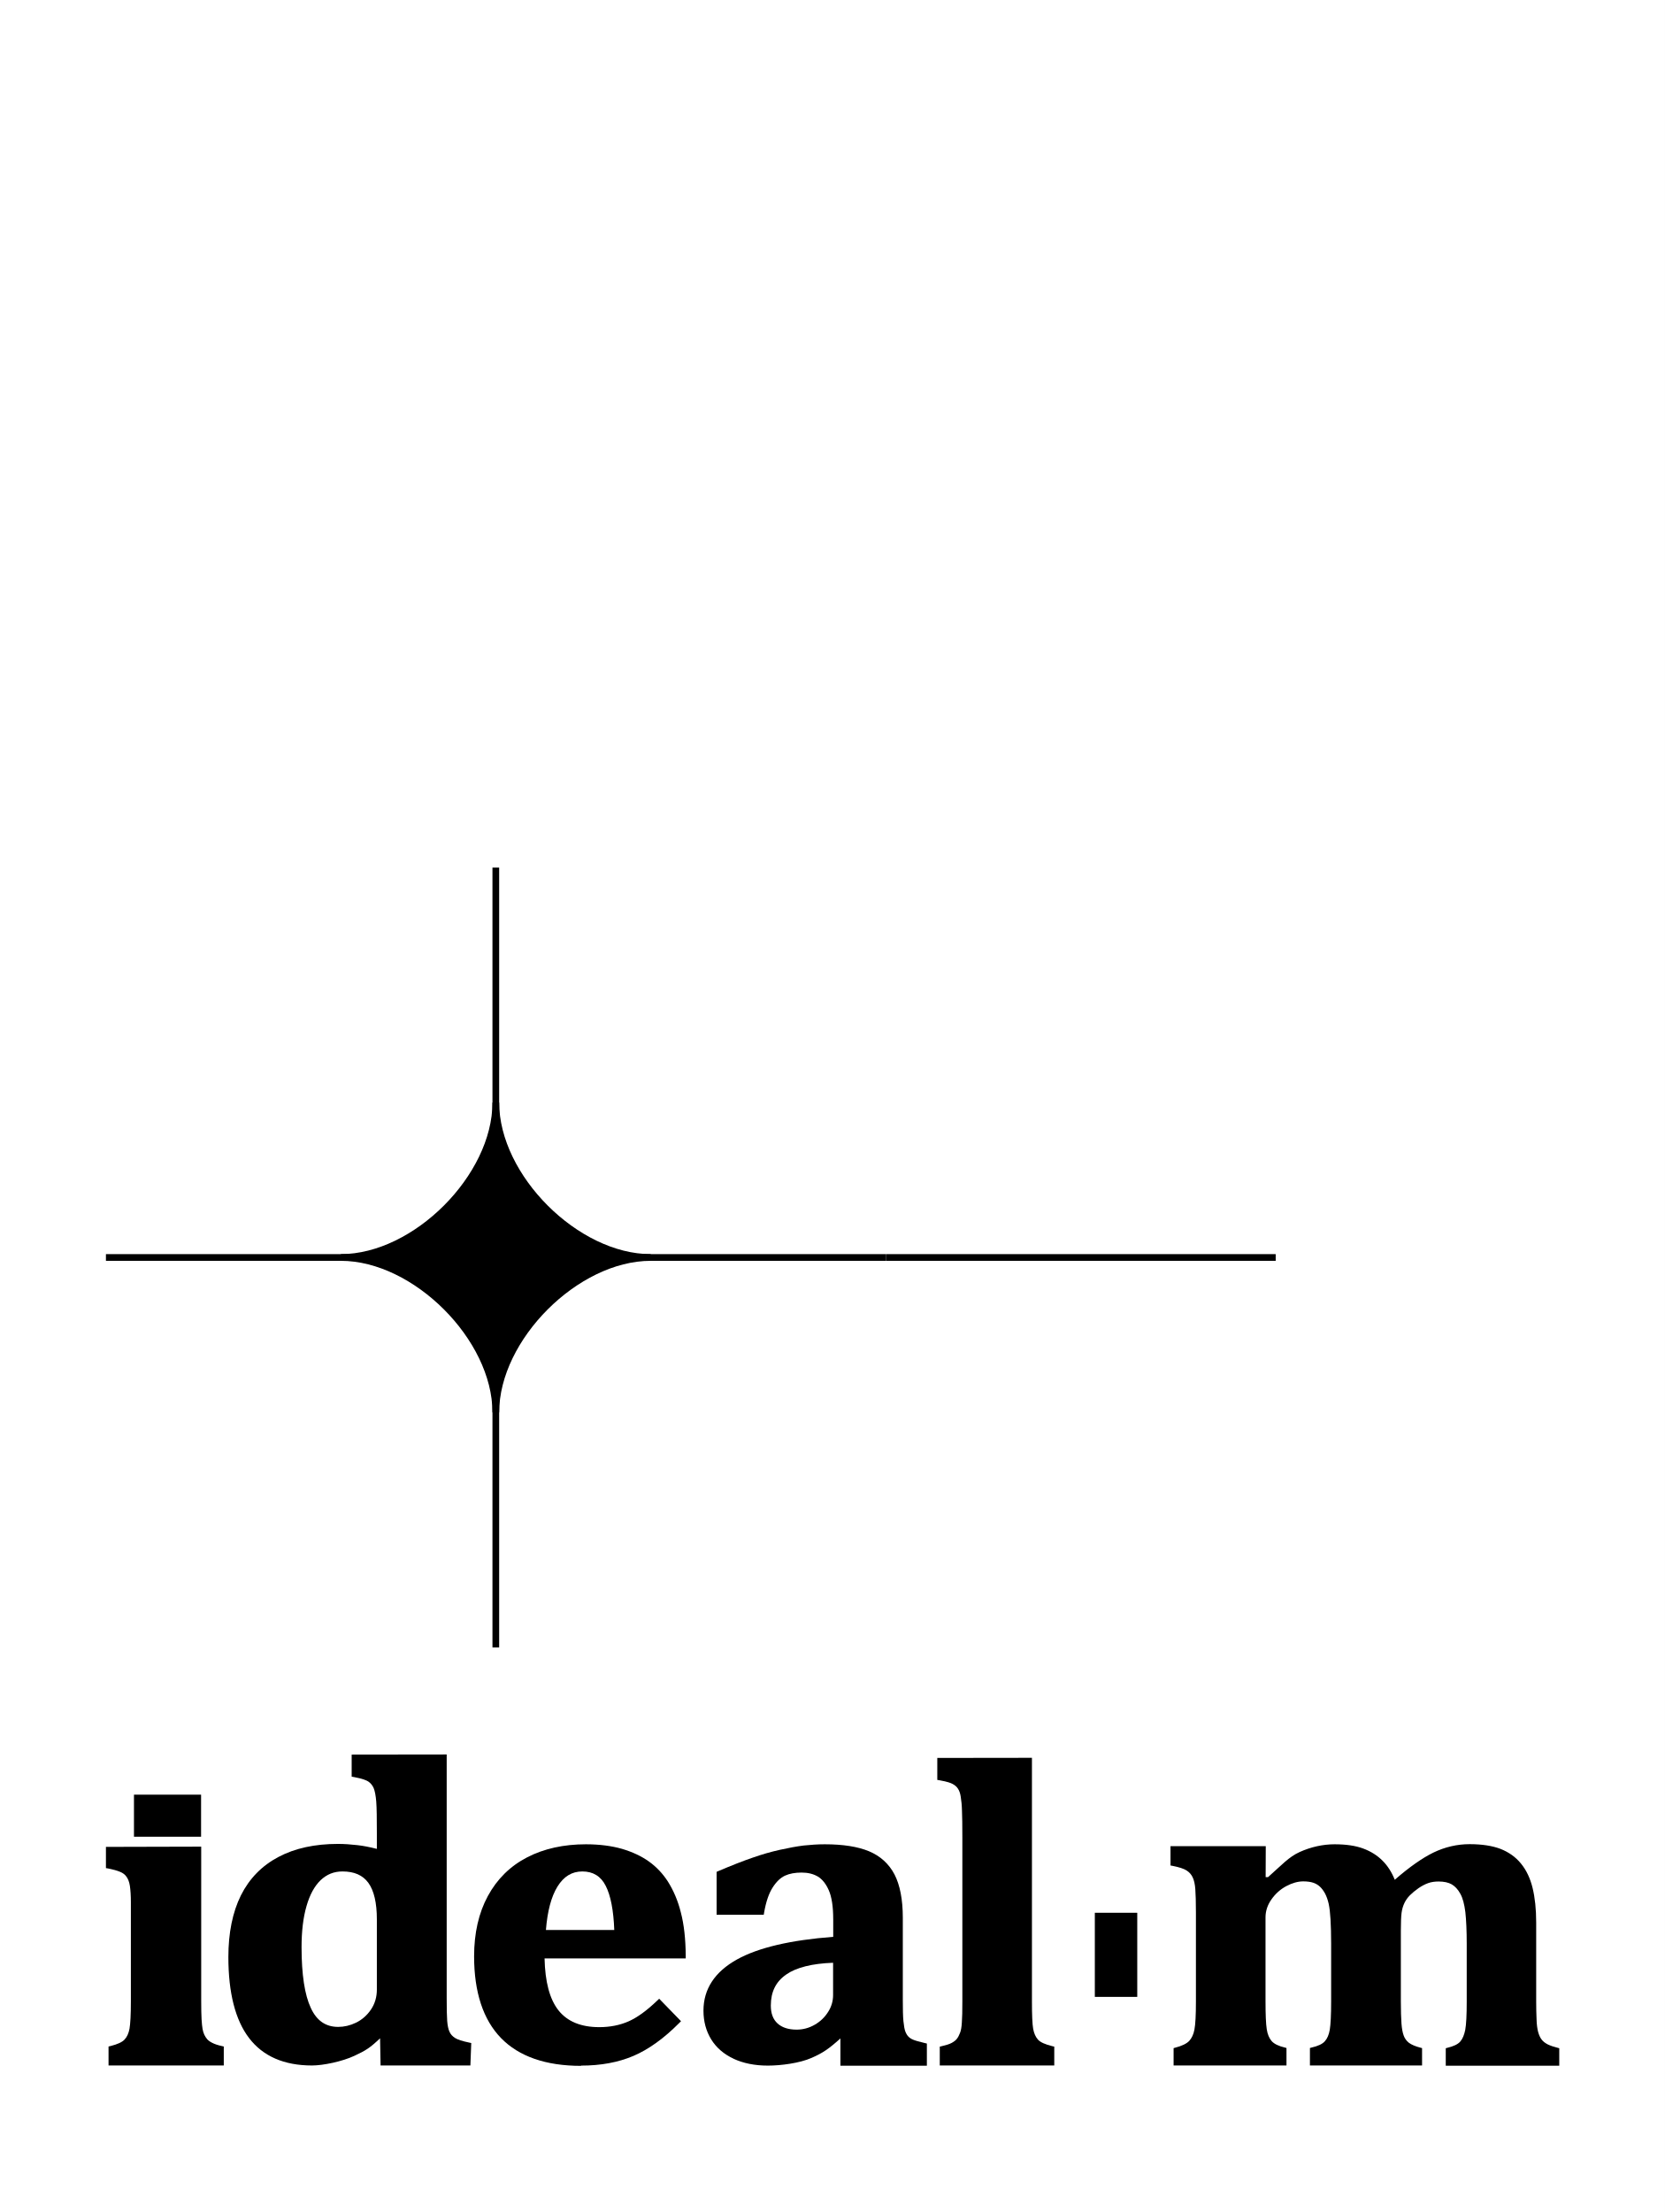
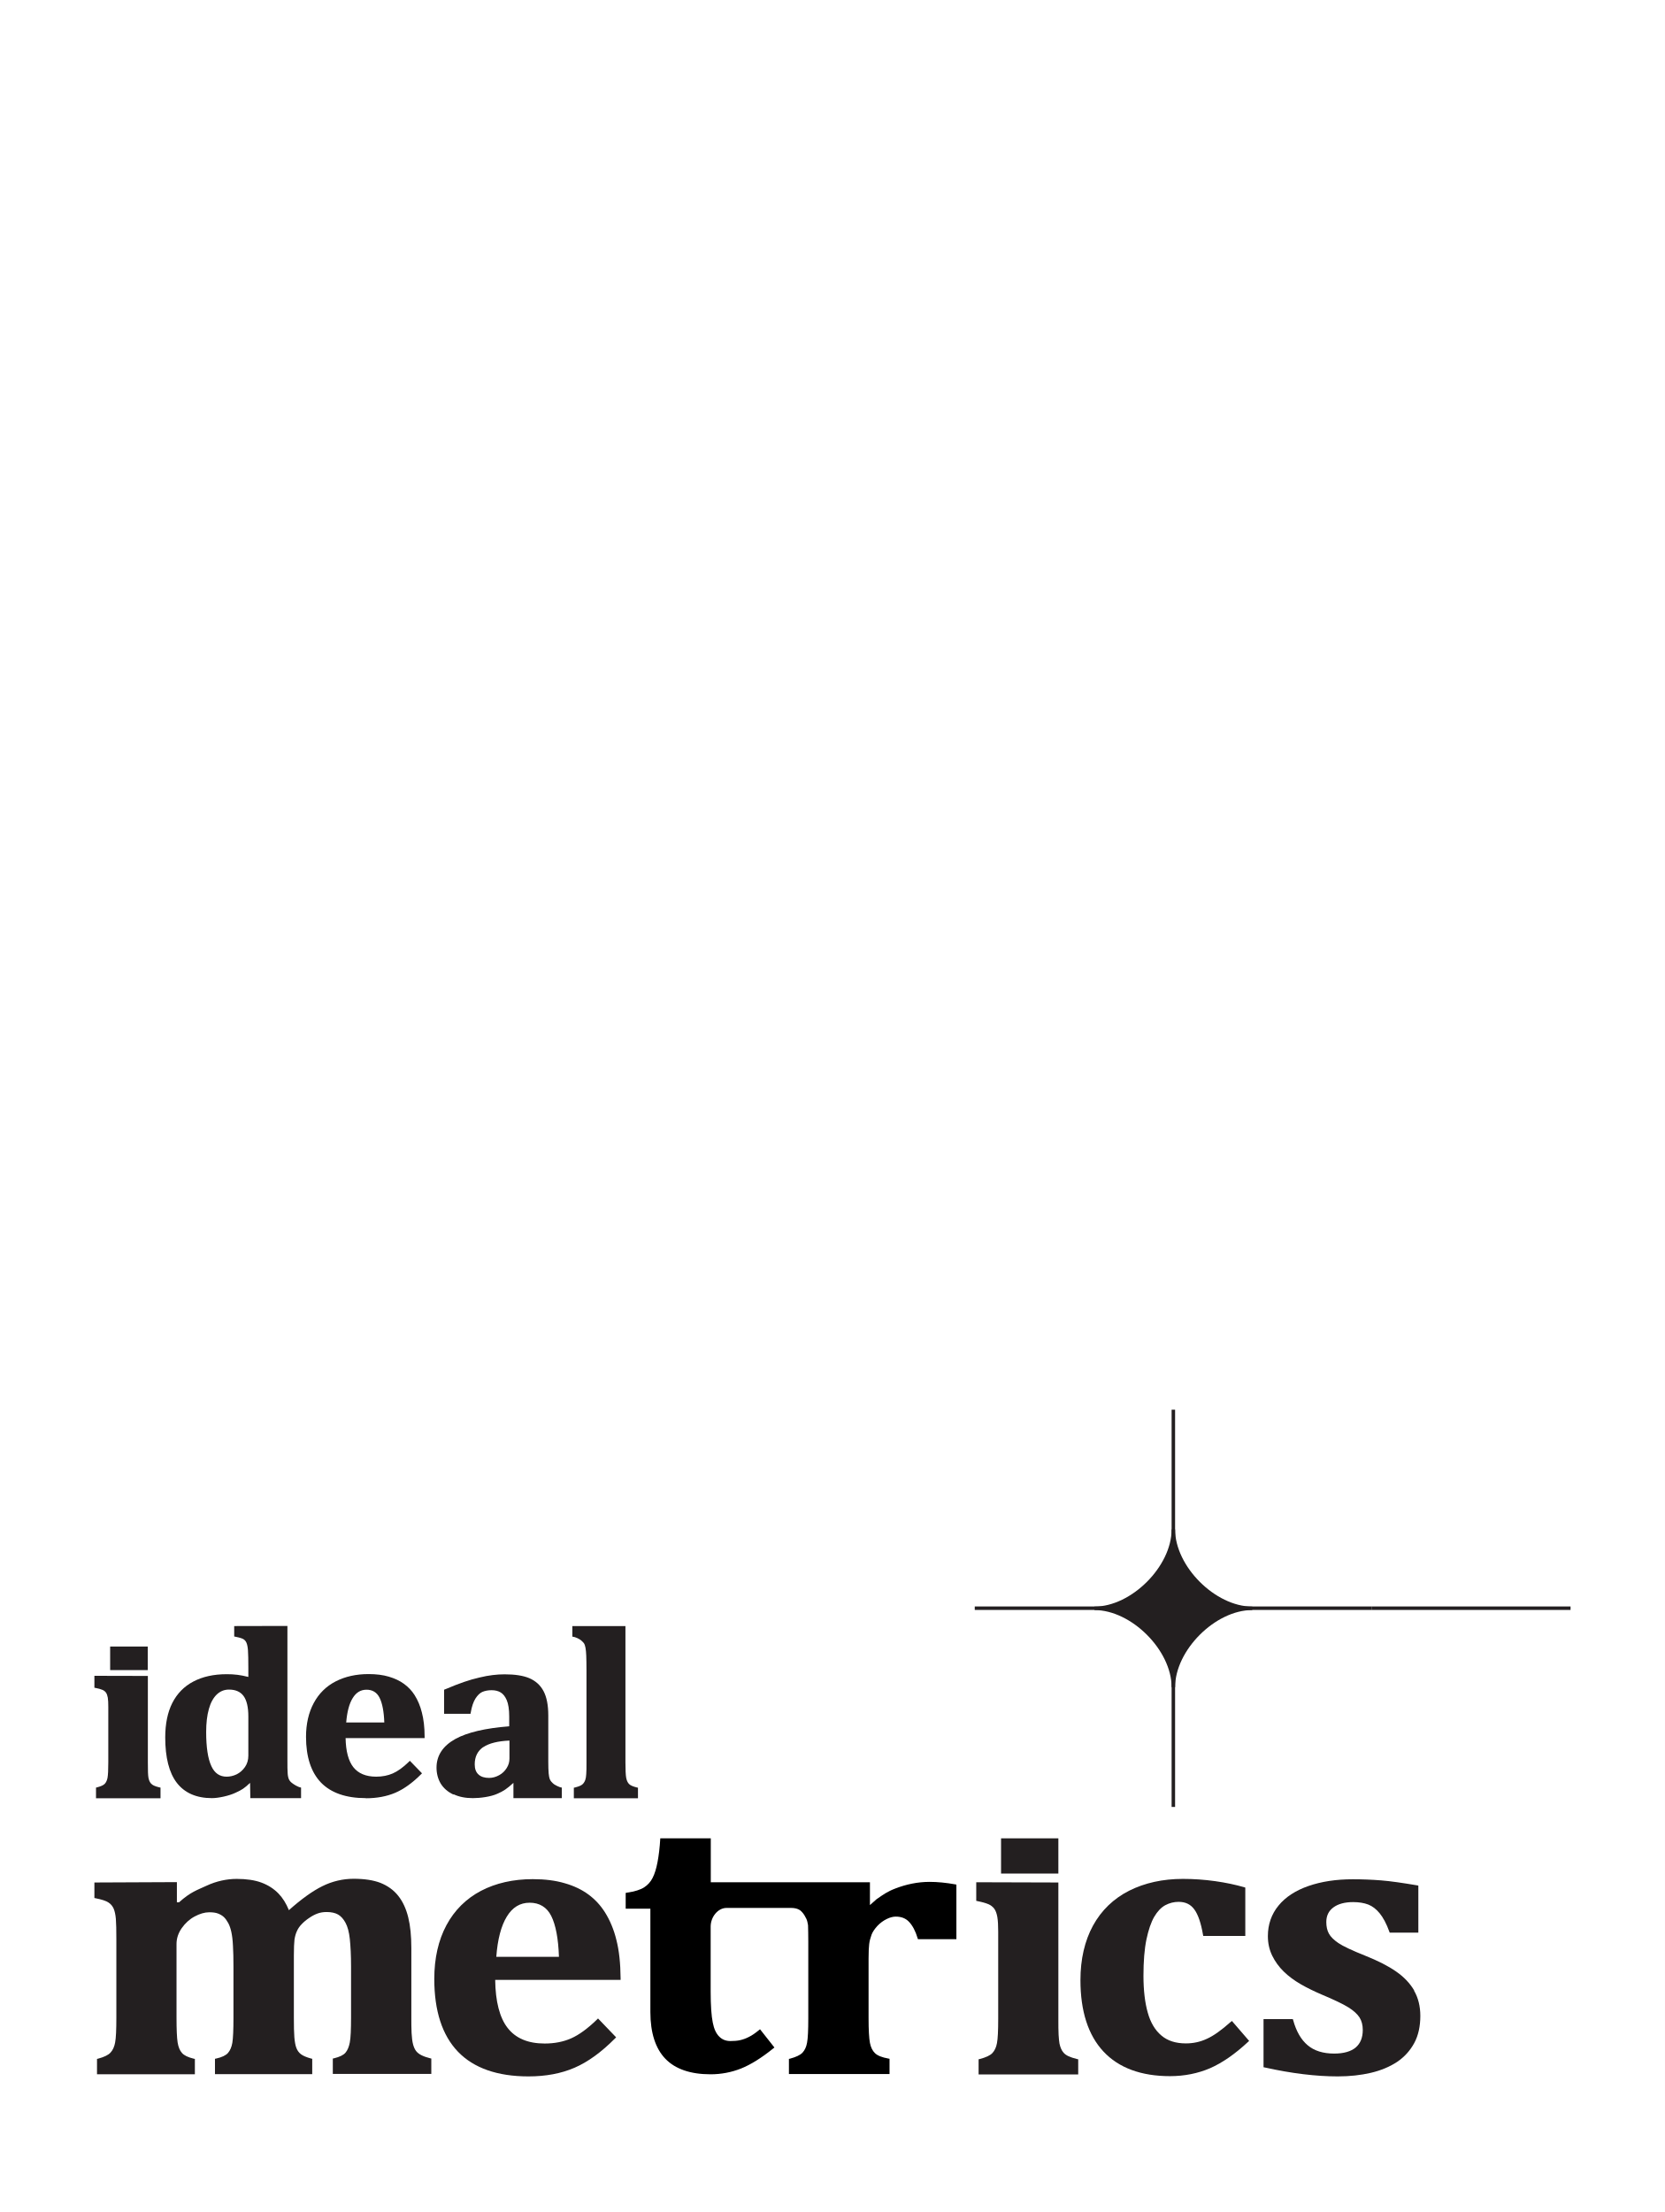
<svg xmlns="http://www.w3.org/2000/svg" id="Layer_2" data-name="Layer 2" viewBox="0 0 134.22 178.3">
  <defs>
    <style>
      .cls-1 {
+         fill: #231f20;
+       }
+ 
+       .cls-2 {
        fill: #fff;
      }
    </style>
  </defs>
  <g id="Layer_1-2" data-name="Layer 1">
-     <rect class="cls-1" width="134.22" height="178.3" />
+     <rect class="cls-2" width="134.22" height="178.3" />
    <g>
      <g>
-         <path d="M40.24,88.87h-.54c0,5.85-6.36,12.22-12.22,12.22v.54c5.85,0,12.22,6.36,12.22,12.22h.54c0-5.85,6.36-12.22,12.22-12.22v-.54c-5.85,0-12.22-6.36-12.22-12.22Z" />
-         <rect x="8.54" y="101.09" width="62.86" height=".54" transform="translate(141.33 61.39) rotate(90)" />
-         <rect x="8.54" y="101.09" width="62.86" height=".54" transform="translate(79.94 202.72) rotate(180)" />
-         <rect x="71.4" y="101.09" width="31.43" height=".54" transform="translate(174.24 202.72) rotate(180)" />
+         <path class="cls-1" d="M18.88,131.07v.84l.1.02c.4.08.57.15.65.2.11.07.19.17.24.29.06.14.1.34.12.61.02.28.03.76.03,1.43v.71c-.33-.08-.62-.14-.87-.17-.29-.04-.59-.05-.88-.05-1.04,0-1.94.2-2.68.59-.75.39-1.32.98-1.7,1.73-.38.75-.57,1.69-.57,2.78,0,1.61.31,2.84.93,3.65.63.82,1.58,1.24,2.84,1.24.5,0,1.37-.18,1.91-.44.52-.24.69-.35,1.16-.79l.02,1.23h4.09v-.85h0c-.3-.06-.6-.27-.73-.37-.11-.08-.2-.19-.25-.3-.05-.12-.09-.28-.1-.49-.02-.22-.02-.57-.02-1.05v-10.82M16.62,139.61c0-.71.07-1.34.22-1.86.14-.51.36-.9.64-1.17.28-.26.6-.39.98-.39.53,0,.91.17,1.17.51.26.35.39.91.39,1.65v3.17c0,.34-.09.65-.27.91-.18.26-.41.46-.67.59-.27.13-.54.19-.81.19-.56,0-.97-.28-1.23-.85-.28-.6-.42-1.52-.42-2.75Z" />
+         <path class="cls-1" d="M29.5,144.95c.88,0,1.68-.15,2.36-.44.68-.29,1.38-.79,2.07-1.48l.09-.09-.98-1.01-.09.09c-.46.45-.9.76-1.29.93-.39.17-.84.26-1.33.26-.83,0-1.45-.26-1.85-.77-.39-.5-.6-1.28-.62-2.34h6.37v-.12c0-.76-.08-1.41-.22-1.94-.13-.53-.33-1-.59-1.41-.22-.35-.51-.65-.85-.9-.34-.25-.75-.44-1.22-.58-.47-.14-1.02-.21-1.64-.21-1,0-1.89.2-2.65.59-.76.39-1.36.98-1.77,1.75-.41.76-.62,1.68-.62,2.72,0,1.62.41,2.86,1.21,3.69.81.83,2.02,1.25,3.61,1.25ZM27.91,138.83c.07-.84.24-1.5.52-1.95.28-.46.65-.68,1.12-.68s.83.21,1.05.65c.22.44.35,1.11.38,1.99h-3.08Z" />
+         <path class="cls-1" d="M36.57,144.63c.44.21.96.31,1.55.31s1.44-.11,1.97-.35c.51-.22.77-.4,1.3-.88v1.23s3.9,0,3.9,0v-.85h0c-.24-.03-.55-.22-.64-.28-.07-.05-.14-.13-.19-.18-.05-.05-.1-.13-.14-.22-.04-.1-.07-.26-.09-.47-.02-.22-.03-.55-.03-.96v-3.71c0-.82-.13-1.48-.38-1.95-.25-.48-.64-.83-1.15-1.05-.5-.21-1.17-.31-1.99-.31-.32,0-.64.02-.96.06-.32.04-.68.1-1.08.2-.4.09-.81.21-1.22.35-.41.14-.93.34-1.54.6l-.08.03v1.94h2.13l.02-.1c.08-.48.21-.86.38-1.13.17-.26.35-.44.55-.53.21-.09.46-.14.75-.14s.53.06.73.18c.2.12.36.32.49.62.13.3.2.75.2,1.32v.79c-1.92.15-3.38.49-4.34,1.02-1.01.56-1.52,1.34-1.52,2.31,0,.48.12.92.34,1.29.23.37.57.67,1.02.88ZM38.96,140.83c.46-.31,1.17-.49,2.11-.53v1.45c0,.27-.07.52-.22.76-.15.24-.35.44-.61.58-.25.14-.53.22-.81.22-.37,0-.66-.09-.86-.28-.2-.18-.3-.45-.3-.81,0-.62.23-1.08.69-1.4Z" />
+         <path class="cls-1" d="M46.14,131.07v.85h0c.27.03.56.19.69.29.09.08.18.16.24.24.06.09.1.21.13.37.03.17.05.38.06.63.01.25.02.66.02,1.2v7.42c0,.4,0,.71-.02.93-.01.21-.04.37-.08.48-.04.11-.09.2-.15.27-.05.07-.13.13-.23.18-.1.05-.25.1-.44.15l-.1.02v.85h5.17v-.85l-.09-.02c-.32-.08-.53-.17-.64-.29-.11-.12-.18-.28-.22-.49-.04-.22-.06-.63-.06-1.23v-11" />
+         <g>
+           <path class="cls-1" d="M7.61,135.08v.96l.1.02c.22.04.4.09.54.15.13.05.22.13.29.22.07.1.12.24.15.41.03.19.04.43.04.74v4.47c0,.6-.02,1.01-.06,1.24-.04.21-.11.37-.22.49-.11.12-.32.21-.62.29l-.09.02v.86h5.2v-.86l-.1-.02c-.18-.04-.32-.09-.43-.14-.1-.05-.18-.1-.23-.16h0c-.05-.06-.1-.13-.13-.2-.03-.07-.06-.16-.08-.26-.02-.1-.03-.24-.04-.43,0-.19-.01-.47-.01-.83v-6.96" />
+           <rect class="cls-1" x="8.88" y="132.72" width="3.03" height="1.9" />
+         </g>
      </g>
      <g>
+         <path class="cls-1" d="M94.73,123.28h-.28c0,2.98-3.24,6.22-6.22,6.22v.28c2.98,0,6.22,3.24,6.22,6.22h.28c0-2.98,3.24-6.22,6.22-6.22v-.28c-2.98,0-6.22-3.24-6.22-6.22Z" />
+         <rect class="cls-1" x="78.58" y="129.5" width="32.02" height=".28" transform="translate(224.23 35.05) rotate(90)" />
+         <rect class="cls-1" x="78.58" y="129.5" width="32.02" height=".28" transform="translate(189.18 259.27) rotate(180)" />
+         <rect class="cls-1" x="110.6" y="129.5" width="16.01" height=".28" transform="translate(237.21 259.27) rotate(180)" />
+       </g>
+       <g>
+         <path class="cls-1" d="M7.61,151.74v1.25l.1.02c.49.1.84.21,1.03.34.19.12.33.29.42.49.09.21.15.49.18.83.03.36.04.92.04,1.67v6.31c0,.96-.03,1.63-.1,1.99-.06.34-.19.62-.37.81-.18.2-.52.36-1,.49l-.09.02v1.24h7.89v-1.24l-.1-.02c-.45-.11-.77-.26-.94-.46-.18-.2-.29-.48-.35-.84-.06-.38-.09-1.05-.09-2v-5.94c0-.45.14-.88.42-1.28.28-.4.63-.72,1.04-.94.41-.22.81-.34,1.18-.34.28,0,.52.03.7.1.18.07.34.16.47.28.13.12.25.29.36.49.11.2.19.45.25.72.06.28.11.65.13,1.11.03.47.04,1.04.04,1.7v4.11c0,.97-.03,1.65-.09,2.01-.06.35-.18.62-.35.82-.17.19-.49.35-.95.45l-.1.02v1.24h7.84v-1.24l-.09-.02c-.37-.1-.65-.22-.82-.35-.17-.13-.29-.3-.37-.51-.08-.21-.13-.5-.16-.85-.03-.36-.04-.9-.04-1.59v-5c0-.6.02-1.03.05-1.29.04-.25.1-.48.2-.69.09-.2.22-.39.38-.55.16-.17.36-.34.6-.5.23-.16.46-.28.68-.36.22-.08.46-.12.73-.12.38,0,.69.07.92.2.23.13.43.35.6.66.17.31.29.75.35,1.31.06.57.1,1.32.1,2.23v4.11c0,.96-.03,1.63-.1,2-.07.36-.18.63-.35.83-.16.19-.47.34-.92.45l-.1.02v1.24h7.94v-1.24l-.09-.02c-.28-.07-.51-.15-.71-.25-.18-.09-.33-.21-.43-.34-.1-.13-.18-.31-.24-.53-.06-.23-.1-.53-.12-.92-.02-.39-.02-.81-.02-1.26v-5.6c0-.95-.08-1.77-.25-2.46-.17-.69-.44-1.28-.81-1.74-.37-.47-.86-.81-1.43-1.04-.57-.22-1.3-.33-2.16-.33s-1.73.2-2.53.6c-.77.38-1.67,1.02-2.69,1.93-.22-.54-.5-.99-.84-1.34-.37-.38-.83-.68-1.37-.88-.53-.2-1.21-.3-2-.3s-1.64.18-2.43.55c-.77.36-1.27.49-2.22,1.34h-.17v-1.63" />
+         <path class="cls-1" d="M50.03,159.47c-.01-1.21-.12-2.25-.34-3.1-.2-.83-.52-1.59-.93-2.24-.35-.55-.79-1.03-1.32-1.42-.53-.39-1.17-.7-1.91-.91-.74-.22-1.6-.33-2.58-.33-1.58,0-2.98.32-4.17.94-1.2.63-2.14,1.56-2.79,2.77-.65,1.21-.98,2.67-.98,4.33,0,2.58.64,4.55,1.91,5.87,1.27,1.32,3.18,1.99,5.68,1.99,1.39,0,2.64-.23,3.72-.7,1.07-.46,2.17-1.26,3.26-2.36l.09-.09-1.46-1.52-.09.09c-.74.72-1.44,1.23-2.07,1.51-.63.28-1.35.42-2.14.42-1.34,0-2.34-.42-2.99-1.26-.64-.82-.98-2.13-1-3.87h10.11v-.13ZM40.85,154.5c.46-.76,1.07-1.13,1.85-1.13s1.38.35,1.74,1.07c.36.72.57,1.82.62,3.29h-5.05c.1-1.4.39-2.49.84-3.23Z" />
        <g>
-           <rect x="88.26" y="154.18" width="3.42" height="6.78" />
-           <path d="M94.36,148.81v1.56l.12.02c.57.11.97.24,1.19.39.22.14.38.33.48.55.11.23.18.55.21.94.03.41.05,1.05.05,1.9v7.16c0,1.09-.04,1.85-.12,2.26-.07.39-.22.7-.42.92-.21.22-.6.41-1.15.55l-.11.03v1.4h9.1v-1.41l-.11-.03c-.52-.12-.88-.3-1.08-.52-.2-.23-.34-.55-.4-.96-.07-.43-.1-1.19-.1-2.27v-6.75c0-.51.16-1,.48-1.45.32-.46.73-.82,1.2-1.07.47-.25.93-.38,1.36-.38.33,0,.6.04.81.11.21.07.39.18.54.32.15.14.29.33.41.55.12.23.22.51.29.82.07.32.12.74.15,1.26.03.53.05,1.18.05,1.94v4.67c0,1.1-.04,1.87-.11,2.29-.07.4-.2.71-.4.93-.19.22-.56.39-1.09.51l-.11.03v1.41h9.04v-1.4l-.11-.03c-.43-.11-.75-.25-.95-.4-.19-.15-.34-.35-.42-.58-.09-.24-.15-.57-.18-.97-.03-.41-.05-1.02-.05-1.8v-5.68c0-.68.02-1.17.06-1.46.04-.29.12-.55.23-.78.11-.23.26-.44.44-.62.19-.19.42-.38.69-.57.26-.18.53-.32.78-.41.25-.09.54-.13.84-.13.44,0,.8.08,1.06.23.26.15.5.4.69.75.2.35.33.85.41,1.49.07.65.11,1.5.11,2.54v4.67c0,1.09-.04,1.85-.12,2.28-.08.4-.21.72-.4.94-.19.22-.55.39-1.06.51l-.11.03v1.41h9.15v-1.41l-.11-.03c-.32-.08-.59-.17-.82-.28-.21-.11-.38-.24-.49-.39-.12-.15-.21-.36-.28-.6-.07-.26-.12-.61-.13-1.04-.02-.44-.03-.92-.03-1.43v-6.36c0-1.08-.1-2.01-.29-2.79-.19-.78-.51-1.45-.94-1.97-.43-.53-.99-.92-1.65-1.18-.66-.25-1.49-.38-2.49-.38s-1.99.23-2.92.68c-.88.43-1.93,1.16-3.11,2.19-.25-.62-.58-1.13-.97-1.52-.43-.44-.96-.77-1.58-1-.62-.23-1.39-.34-2.31-.34s-1.89.21-2.8.62c-.89.4-1.46,1.06-2.56,2.03h-.19s.01-2.5.01-2.5" />
+           <path class="cls-1" d="M78.7,151.72v1.5l.1.02c.35.07.64.15.86.24.21.09.37.21.49.37.12.16.2.39.25.67.05.3.07.69.07,1.18v7.03c0,.95-.03,1.6-.1,1.96-.06.34-.19.61-.37.8-.18.19-.52.35-1.02.48l-.09.02v1.22h8.03v-1.22l-.1-.02c-.28-.07-.52-.15-.69-.23-.17-.08-.29-.17-.38-.27h0c-.09-.1-.16-.21-.21-.33-.05-.12-.1-.26-.13-.42-.03-.16-.05-.39-.07-.69-.02-.31-.02-.74-.02-1.3v-10.99" />
+           <rect class="cls-1" x="80.7" y="148.18" width="4.62" height="2.84" />
        </g>
-         <g>
-           <path d="M28.35,141.43v1.78l.18.03c.71.13,1.02.27,1.16.36.19.13.33.3.43.52.1.24.17.61.21,1.09.04.5.05,1.36.05,2.56v1.26c-.59-.15-1.11-.25-1.56-.3-.52-.06-1.05-.1-1.58-.1-1.86,0-3.47.35-4.79,1.05-1.33.7-2.35,1.74-3.03,3.1-.67,1.35-1.01,3.02-1.01,4.97,0,2.88.56,5.08,1.67,6.53,1.12,1.47,2.83,2.21,5.07,2.21.9,0,2.44-.32,3.42-.78.92-.43,1.23-.62,2.07-1.41l.04,2.19h7.24l.07-1.81-.18-.04c-.53-.11-.91-.23-1.13-.37-.2-.13-.35-.29-.44-.49-.1-.21-.16-.51-.19-.88-.03-.39-.04-1.02-.04-1.87v-19.61M24.31,156.96c0-1.28.13-2.39.4-3.32.26-.91.64-1.61,1.14-2.09.5-.47,1.07-.7,1.76-.7.95,0,1.63.3,2.08.91.46.63.69,1.62.69,2.95v5.66c0,.61-.16,1.15-.48,1.62-.32.47-.73.82-1.2,1.05-.48.23-.96.34-1.44.34-1,0-1.73-.5-2.2-1.52-.5-1.06-.75-2.71-.75-4.91Z" />
-           <path d="M46.85,166.5c1.58,0,2.99-.26,4.21-.78,1.22-.52,2.46-1.41,3.69-2.65l.15-.15-1.76-1.81-.16.15c-.83.8-1.6,1.36-2.3,1.67-.7.31-1.5.47-2.37.47-1.48,0-2.59-.46-3.3-1.37-.7-.89-1.07-2.29-1.11-4.17h11.38v-.22c-.01-1.35-.14-2.52-.39-3.47-.23-.94-.59-1.78-1.05-2.51-.4-.62-.9-1.16-1.51-1.6-.61-.44-1.34-.78-2.18-1.03-.84-.24-1.82-.37-2.92-.37-1.78,0-3.38.35-4.73,1.05-1.36.7-2.43,1.75-3.17,3.12-.74,1.36-1.11,2.99-1.11,4.86,0,2.89.73,5.11,2.17,6.59,1.44,1.48,3.61,2.24,6.45,2.24ZM44.01,155.56c.12-1.51.43-2.68.93-3.49.51-.82,1.16-1.22,2.01-1.22s1.49.38,1.88,1.16c.4.78.63,1.97.69,3.56h-5.51Z" />
-           <path d="M59.12,165.94c.79.37,1.72.56,2.78.56s2.57-.2,3.52-.62c.91-.4,1.37-.71,2.33-1.57v2.2s6.97,0,6.97,0v-1.79l-.17-.04c-.47-.11-.78-.2-.94-.27-.15-.06-.27-.14-.37-.24-.1-.1-.18-.23-.25-.4-.07-.18-.12-.46-.16-.85-.04-.4-.05-.98-.05-1.71v-6.63c0-1.47-.23-2.64-.67-3.49-.45-.86-1.15-1.49-2.06-1.87-.89-.37-2.09-.56-3.56-.56-.57,0-1.14.04-1.71.1-.56.07-1.21.19-1.93.35-.71.16-1.45.37-2.18.63-.73.25-1.66.61-2.76,1.08l-.14.06v3.46h3.8l.03-.18c.15-.86.38-1.54.69-2.02.3-.47.63-.78.99-.95.37-.17.82-.25,1.34-.25s.95.11,1.31.32c.35.21.65.58.88,1.1.24.54.36,1.33.36,2.35v1.41c-3.43.26-6.04.87-7.75,1.82-1.8,1-2.71,2.39-2.71,4.13,0,.87.21,1.64.62,2.31.41.67,1.02,1.2,1.82,1.57ZM63.39,159.15c.81-.56,2.08-.88,3.77-.94v2.6c0,.48-.13.94-.4,1.36-.27.43-.63.78-1.09,1.04-.45.26-.94.39-1.45.39-.66,0-1.18-.17-1.54-.5-.36-.33-.54-.8-.54-1.44,0-1.11.41-1.93,1.24-2.5Z" />
-           <path d="M75.56,141.7v1.77l.18.03c.48.09.83.18,1.04.29.19.1.34.22.44.38.11.16.19.38.23.66.05.3.09.68.1,1.13.02.45.03,1.17.03,2.14v13.26c0,.72-.01,1.27-.04,1.66-.02.37-.07.66-.15.85-.08.2-.16.36-.26.48-.09.12-.23.22-.41.32-.18.1-.45.18-.79.26l-.17.04v1.52h9.23v-1.52l-.17-.04c-.56-.14-.95-.31-1.14-.52-.19-.21-.32-.5-.39-.87-.07-.39-.1-1.13-.1-2.19v-19.66" />
-           <g>
-             <path d="M8.54,148.87v1.71l.18.03c.4.08.72.17.96.27.22.09.4.22.52.4.13.18.22.42.27.73.05.33.08.78.08,1.32v7.99c0,1.07-.04,1.81-.11,2.21-.07.37-.2.66-.4.87-.19.21-.57.38-1.12.52l-.17.04v1.53h9.29v-1.53l-.17-.04c-.32-.07-.58-.16-.77-.26-.18-.09-.31-.19-.4-.29h0c-.09-.11-.17-.23-.23-.36-.06-.13-.11-.29-.14-.46-.03-.17-.06-.44-.08-.78-.02-.34-.03-.84-.03-1.48v-12.44" />
-             <rect x="10.8" y="144.66" width="5.41" height="3.39" />
-           </g>
-         </g>
+         <path class="cls-1" d="M99.2,162.99c-.73.65-1.37,1.11-1.91,1.35-.53.25-1.1.37-1.69.37-.82,0-1.48-.21-1.98-.64-.5-.42-.87-1.04-1.09-1.83-.23-.8-.35-1.81-.35-2.98s.08-2.16.24-2.93c.16-.76.37-1.38.63-1.83.26-.44.56-.75.89-.93.34-.18.7-.27,1.07-.27.56,0,.97.2,1.27.61.31.42.54,1.11.7,2.04l.02.1h3.39v-3.9l-.09-.03c-.7-.2-1.49-.37-2.35-.49-.86-.12-1.73-.18-2.59-.18-1.62,0-3.07.32-4.33.95-1.26.64-2.24,1.58-2.92,2.82-.67,1.23-1.01,2.71-1.01,4.39,0,2.5.62,4.43,1.85,5.75,1.23,1.32,3.04,1.99,5.37,1.99,1.16,0,2.25-.22,3.23-.64.98-.43,2.01-1.14,3.06-2.12l.09-.08-1.39-1.61-.09.08Z" />
+         <path class="cls-1" d="M114.01,160.45c-.34-.58-.83-1.1-1.47-1.54-.63-.44-1.46-.86-2.46-1.26-1.08-.43-1.82-.78-2.19-1.03-.36-.25-.62-.5-.76-.76-.14-.25-.21-.57-.21-.93,0-.51.19-.9.57-1.18.39-.29.93-.43,1.6-.43.47,0,.88.07,1.22.2.33.13.64.37.91.7.28.34.55.84.78,1.48l.03.08h2.31v-3.79l-.1-.02c-1.18-.2-2.15-.34-2.9-.4-.75-.06-1.52-.09-2.29-.09-1.33,0-2.52.18-3.56.54-1.04.36-1.86.89-2.42,1.58-.57.69-.86,1.52-.86,2.46,0,.58.12,1.11.35,1.58.23.47.54.9.93,1.28.39.38.85.72,1.37,1.02.52.3,1.08.57,1.66.82,1.03.43,1.77.79,2.19,1.05.41.26.71.53.89.81.17.27.26.61.26,1,0,.63-.19,1.09-.57,1.42-.38.32-.97.49-1.73.49-.89,0-1.61-.22-2.14-.67-.53-.44-.92-1.12-1.17-2.02l-.03-.09h-2.36v3.88l.1.02c2.15.48,4.13.72,5.88.72.97,0,1.87-.1,2.68-.29.81-.19,1.52-.49,2.11-.88.59-.4,1.05-.91,1.38-1.52.33-.61.49-1.35.49-2.19,0-.77-.17-1.46-.51-2.04Z" />
+         <path d="M70.13,153.56v-1.84h-12.83s0-3.54,0-3.54h-4.07c-.05.81-.12,1.36-.22,1.9-.1.53-.23.96-.4,1.29-.16.32-.39.57-.68.76-.29.19-.76.34-1.39.43l-.1.02v1.27h1.99v8.33c0,1.67.41,2.94,1.21,3.77.8.83,2.03,1.25,3.64,1.25.86,0,1.69-.16,2.47-.47.77-.31,1.64-.85,2.58-1.61l.1-.08-1.16-1.47-.1.08c-.28.23-.55.42-.8.54-.25.13-.49.21-.71.26-.22.05-.48.07-.77.07-.36,0-.66-.11-.9-.35-.25-.24-.43-.62-.53-1.14-.11-.53-.17-1.38-.17-2.5v-5.24c0-.77.58-1.5,1.28-1.5h4.79s.41,0,.41,0c.55,0,.78.21.89.34.15.16.26.36.35.55.06.13.1.31.13.5.01.34.02.77.02,1.31v6.21c0,.95-.03,1.6-.1,1.96-.06.34-.19.61-.37.8-.18.19-.52.35-1,.48l-.09.02v1.22h8.11v-1.23l-.1-.02c-.5-.09-.86-.23-1.07-.43s-.34-.48-.41-.83c-.07-.37-.11-1.04-.11-1.99v-4.82c0-.52.02-.91.05-1.16.03-.25.1-.5.19-.75.09-.24.26-.48.48-.72.23-.24.48-.42.75-.55.26-.13.51-.19.72-.19.46,0,.81.14,1.08.43.28.3.51.73.68,1.3l.03.09h3.1v-4.4l-.1-.02c-.72-.13-1.41-.2-2.06-.2-.97,0-1.89.2-2.75.53-.68.26-.98.49-1.53.87" />
      </g>
    </g>
  </g>
</svg>
